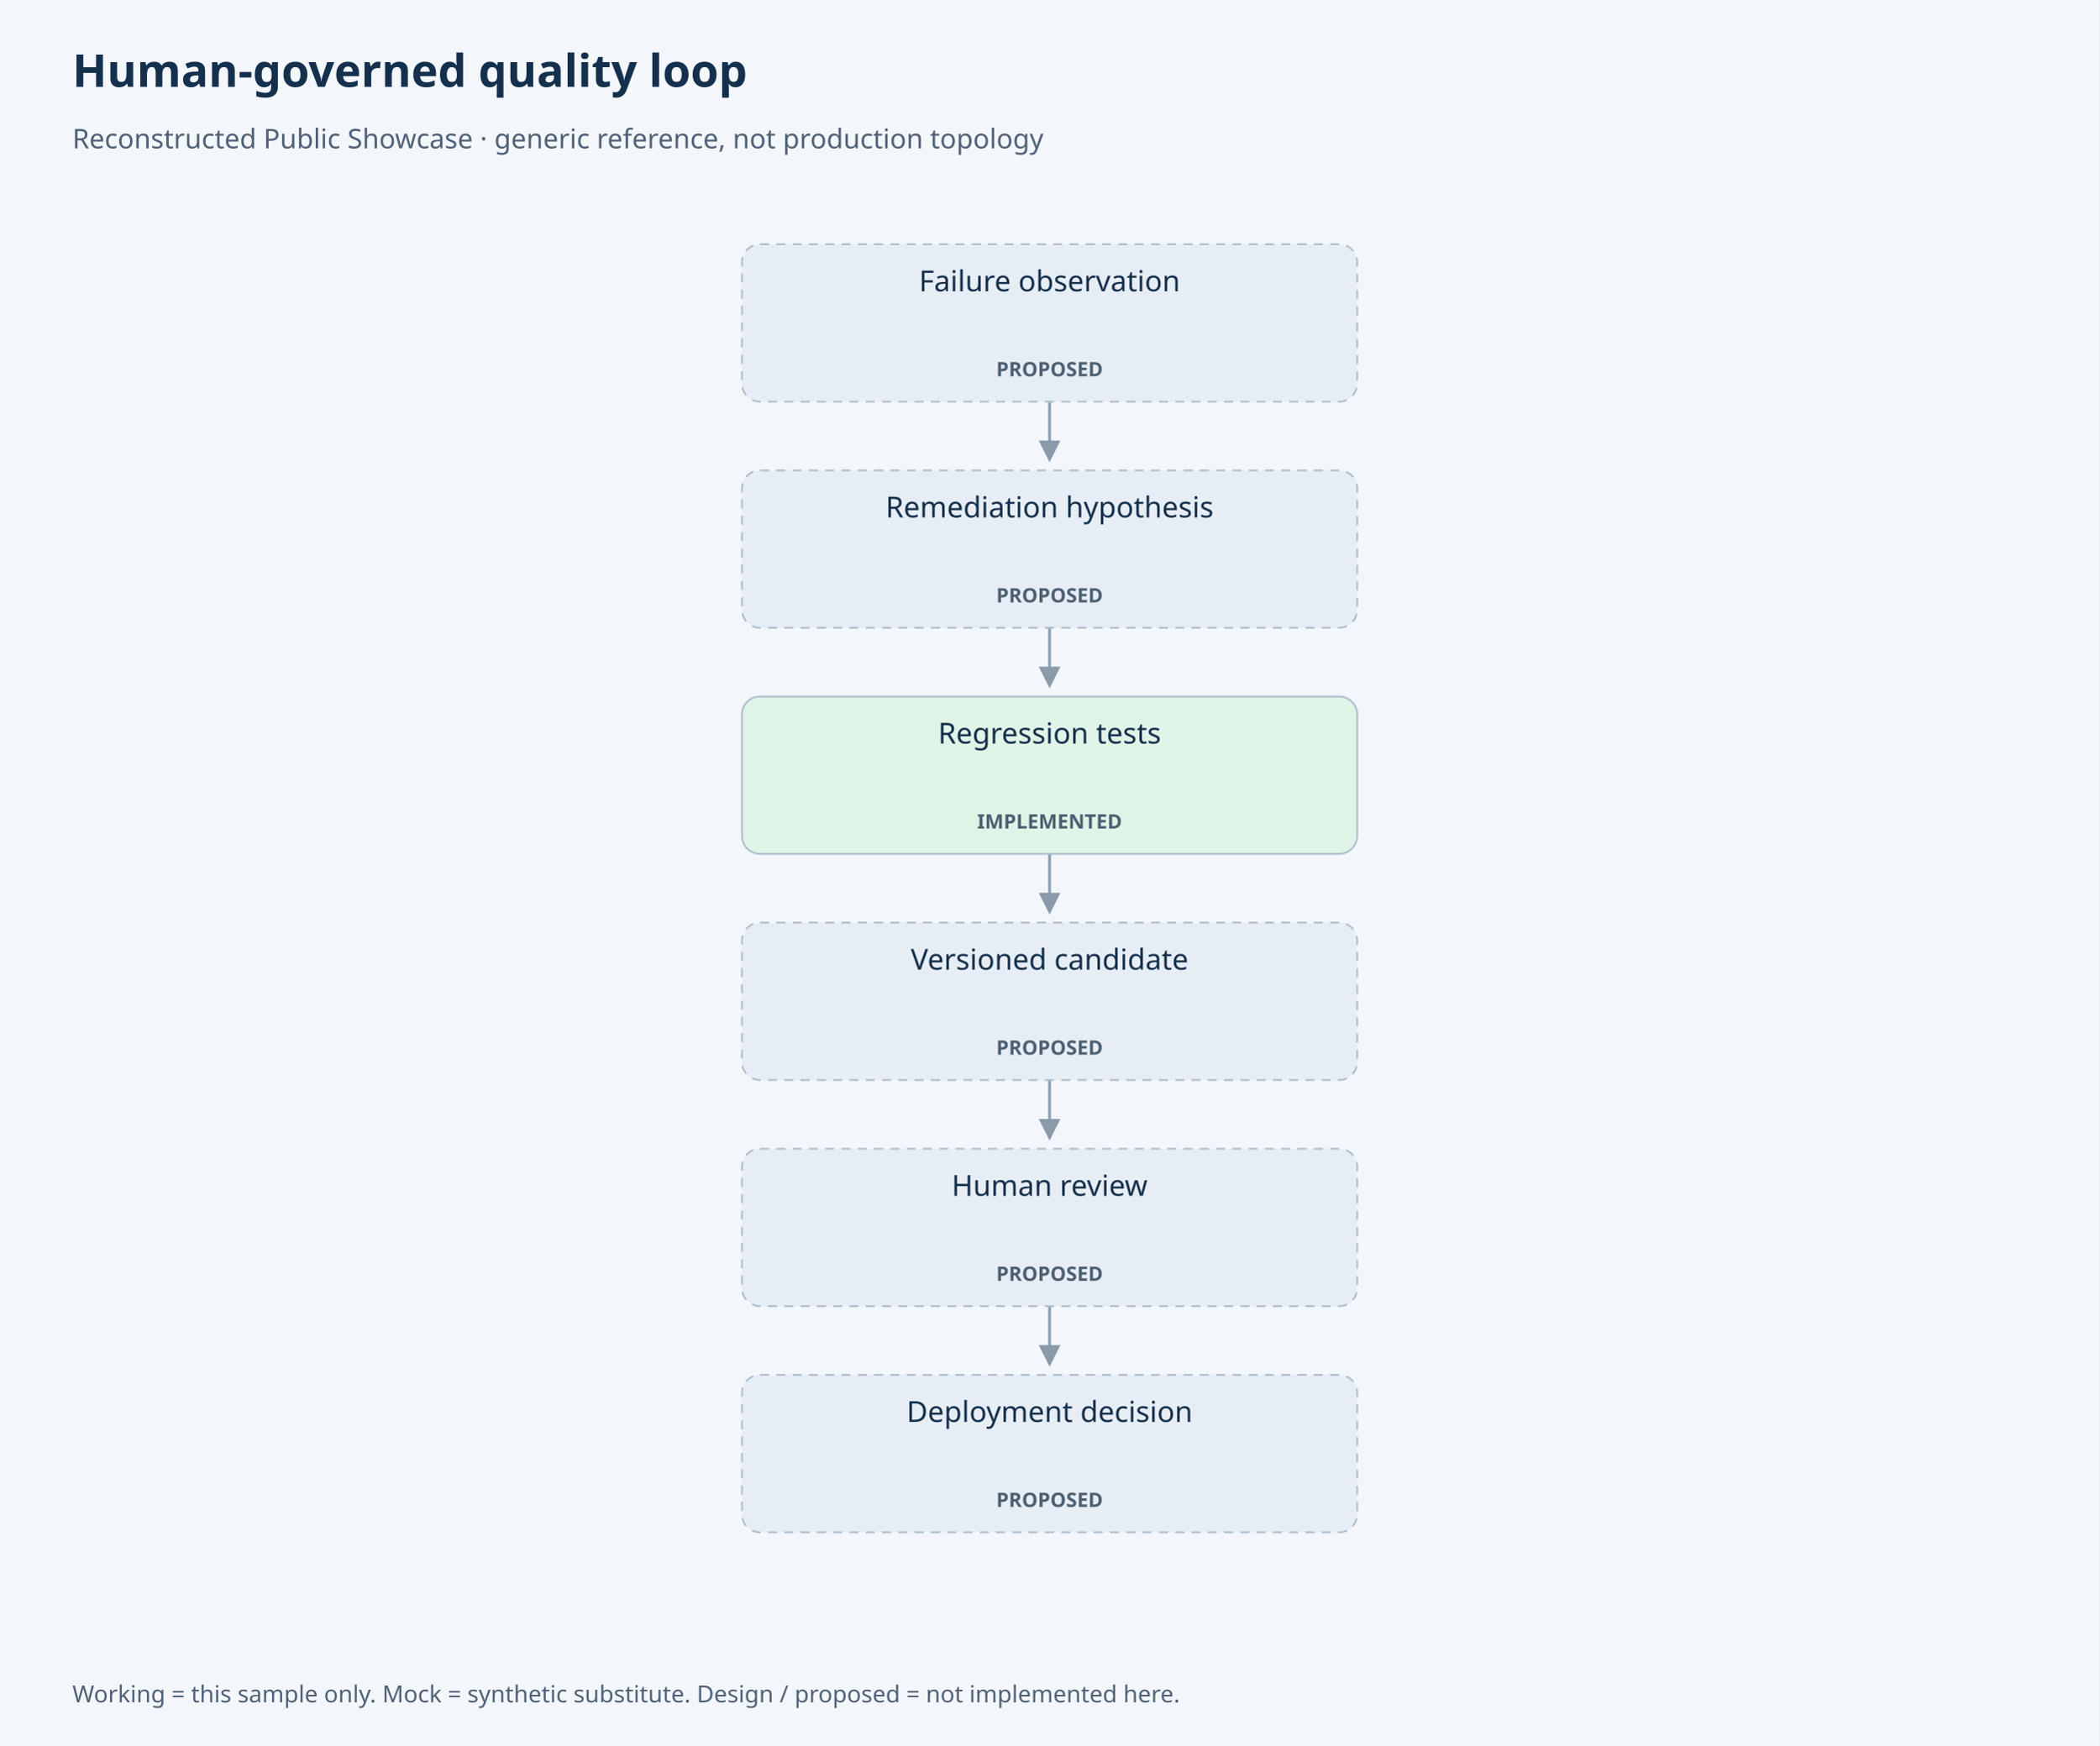
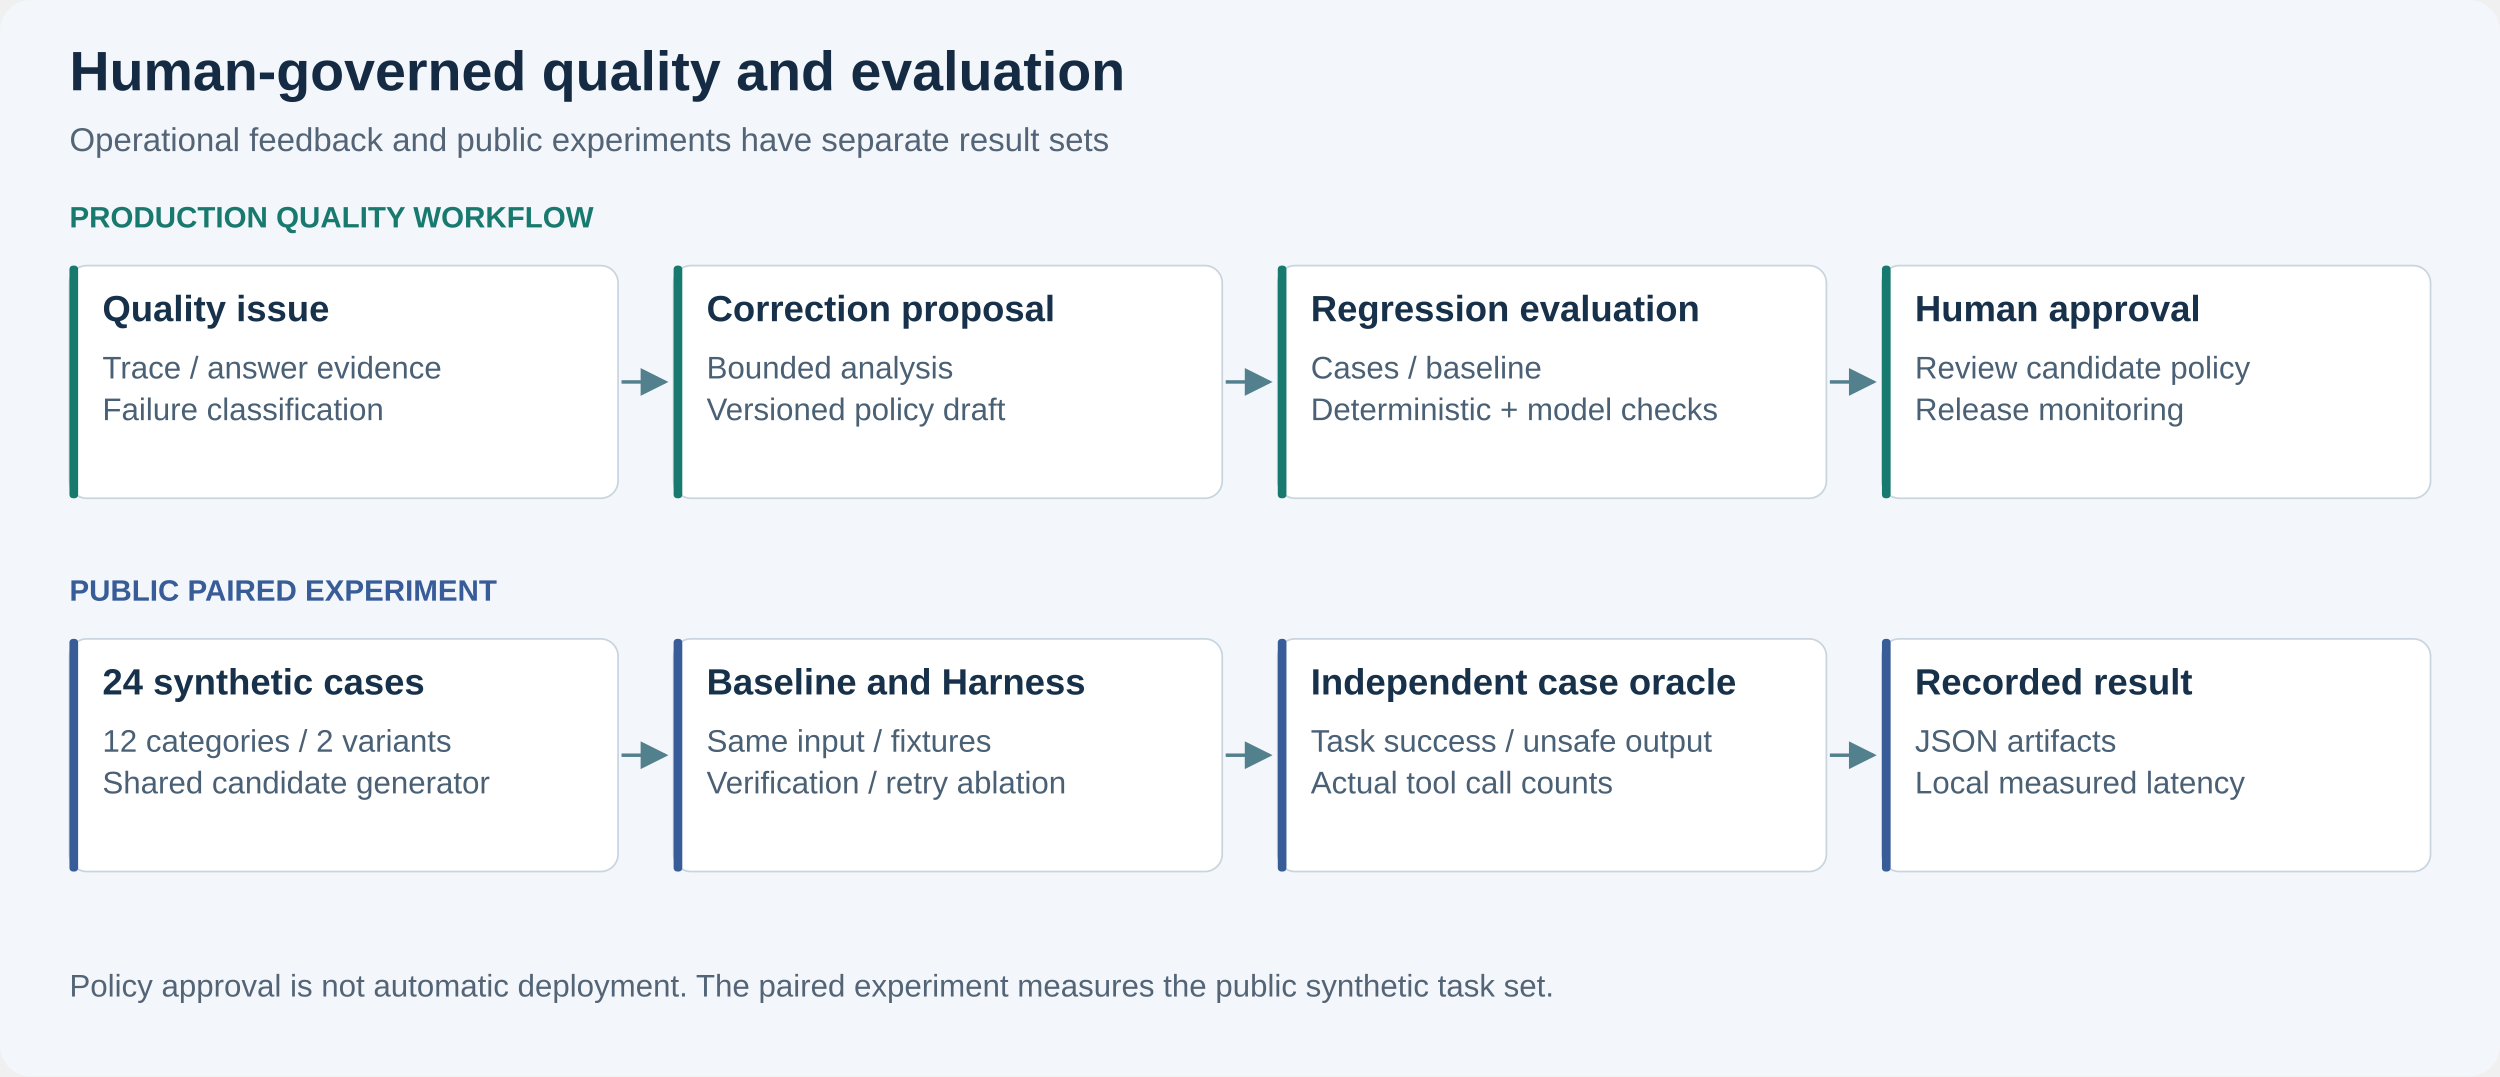
- <svg xmlns="http://www.w3.org/2000/svg" width="1160" height="965" viewBox="0 0 1160 965" role="img" aria-labelledby="title desc">
+ <svg xmlns="http://www.w3.org/2000/svg" width="1440" height="620" viewBox="0 0 1440 620" role="img" aria-labelledby="title desc">
  <defs>
    <marker id="arrow" markerWidth="8" markerHeight="8" refX="7" refY="4" orient="auto">
-       <path d="M0 0 L8 4 L0 8" fill="#8a9aab" />
+       <path d="M0 0L8 4L0 8" fill="#53808d" />
    </marker>
  </defs>
-   <rect width="1160" height="965" fill="#f3f6fa" />
-   <text x="40" y="48" font-family="sans-serif" font-size="25" font-weight="700" fill="#15304c">Human-governed quality loop</text>
-   <text x="40" y="82" font-family="sans-serif" font-size="15" fill="#506177">Reconstructed Public Showcase · generic reference, not production topology</text>
-   <path d="M580 222 L580 254" stroke="#8a9aab" stroke-width="1.5" fill="none" marker-end="url(#arrow)" />
-   <path d="M580 347 L580 379" stroke="#8a9aab" stroke-width="1.5" fill="none" marker-end="url(#arrow)" />
-   <path d="M580 472 L580 504" stroke="#8a9aab" stroke-width="1.5" fill="none" marker-end="url(#arrow)" />
-   <path d="M580 597 L580 629" stroke="#8a9aab" stroke-width="1.5" fill="none" marker-end="url(#arrow)" />
-   <path d="M580 722 L580 754" stroke="#8a9aab" stroke-width="1.5" fill="none" marker-end="url(#arrow)" />
-   <rect x="410" y="135" width="340" height="87" rx="10" fill="#e7edf5" stroke="#aebfce" stroke-dasharray="5 4" />
-   <text x="580" y="161" text-anchor="middle" font-family="sans-serif" font-size="16" fill="#15304c">Failure observation</text>
-   <text x="580" y="208" text-anchor="middle" font-family="sans-serif" font-size="11" font-weight="700" fill="#4c6072">PROPOSED</text>
-   <rect x="410" y="260" width="340" height="87" rx="10" fill="#e7edf5" stroke="#aebfce" stroke-dasharray="5 4" />
-   <text x="580" y="286" text-anchor="middle" font-family="sans-serif" font-size="16" fill="#15304c">Remediation hypothesis</text>
-   <text x="580" y="333" text-anchor="middle" font-family="sans-serif" font-size="11" font-weight="700" fill="#4c6072">PROPOSED</text>
-   <rect x="410" y="385" width="340" height="87" rx="10" fill="#dff3e7" stroke="#aebfce" />
-   <text x="580" y="411" text-anchor="middle" font-family="sans-serif" font-size="16" fill="#15304c">Regression tests</text>
-   <text x="580" y="458" text-anchor="middle" font-family="sans-serif" font-size="11" font-weight="700" fill="#4c6072">IMPLEMENTED</text>
-   <rect x="410" y="510" width="340" height="87" rx="10" fill="#e7edf5" stroke="#aebfce" stroke-dasharray="5 4" />
-   <text x="580" y="536" text-anchor="middle" font-family="sans-serif" font-size="16" fill="#15304c">Versioned candidate</text>
-   <text x="580" y="583" text-anchor="middle" font-family="sans-serif" font-size="11" font-weight="700" fill="#4c6072">PROPOSED</text>
-   <rect x="410" y="635" width="340" height="87" rx="10" fill="#e7edf5" stroke="#aebfce" stroke-dasharray="5 4" />
-   <text x="580" y="661" text-anchor="middle" font-family="sans-serif" font-size="16" fill="#15304c">Human review</text>
-   <text x="580" y="708" text-anchor="middle" font-family="sans-serif" font-size="11" font-weight="700" fill="#4c6072">PROPOSED</text>
-   <rect x="410" y="760" width="340" height="87" rx="10" fill="#e7edf5" stroke="#aebfce" stroke-dasharray="5 4" />
-   <text x="580" y="786" text-anchor="middle" font-family="sans-serif" font-size="16" fill="#15304c">Deployment decision</text>
-   <text x="580" y="833" text-anchor="middle" font-family="sans-serif" font-size="11" font-weight="700" fill="#4c6072">PROPOSED</text>
-   <text x="40" y="941" font-family="sans-serif" font-size="13" fill="#506177">Working = this sample only. Mock = synthetic substitute. Design / proposed = not implemented here.</text>
+   <rect width="1440" height="620" rx="18" fill="#f3f6fa" />
+   <g font-family="Arial, sans-serif">
+     <text x="40" y="52" font-size="32" font-weight="700" fill="#142b43">Human-governed quality and evaluation</text>
+     <text x="40" y="87" font-size="19" fill="#536477">Operational feedback and public experiments have separate result sets</text>
+     <text x="40" y="131" font-size="17" font-weight="700" fill="#18796e">PRODUCTION QUALITY WORKFLOW</text>
+     <g data-node="n0_0">
+       <rect x="40.0" y="153" width="316.0" height="134" rx="10" fill="#fff" stroke="#c8d5df" />
+       <rect x="40.0" y="153" width="5" height="134" rx="2" fill="#18796e" />
+       <text x="59.0" y="185" font-size="21" font-weight="700" fill="#17314b">Quality issue</text>
+       <text x="59.0" y="218" font-size="18" fill="#4a6075">Trace / answer evidence</text>
+       <text x="59.0" y="242" font-size="18" fill="#4a6075">Failure classification</text>
+     </g>
+     <path d="M358.0 220 H383.0" stroke="#53808d" stroke-width="2" fill="none" marker-end="url(#arrow)" />
+     <g data-node="n0_1">
+       <rect x="388.0" y="153" width="316.0" height="134" rx="10" fill="#fff" stroke="#c8d5df" />
+       <rect x="388.0" y="153" width="5" height="134" rx="2" fill="#18796e" />
+       <text x="407.0" y="185" font-size="21" font-weight="700" fill="#17314b">Correction proposal</text>
+       <text x="407.0" y="218" font-size="18" fill="#4a6075">Bounded analysis</text>
+       <text x="407.0" y="242" font-size="18" fill="#4a6075">Versioned policy draft</text>
+     </g>
+     <path d="M706.0 220 H731.0" stroke="#53808d" stroke-width="2" fill="none" marker-end="url(#arrow)" />
+     <g data-node="n0_2">
+       <rect x="736.0" y="153" width="316.0" height="134" rx="10" fill="#fff" stroke="#c8d5df" />
+       <rect x="736.0" y="153" width="5" height="134" rx="2" fill="#18796e" />
+       <text x="755.0" y="185" font-size="21" font-weight="700" fill="#17314b">Regression evaluation</text>
+       <text x="755.0" y="218" font-size="18" fill="#4a6075">Cases / baseline</text>
+       <text x="755.0" y="242" font-size="18" fill="#4a6075">Deterministic + model checks</text>
+     </g>
+     <path d="M1054.0 220 H1079.0" stroke="#53808d" stroke-width="2" fill="none" marker-end="url(#arrow)" />
+     <g data-node="n0_3">
+       <rect x="1084.0" y="153" width="316.0" height="134" rx="10" fill="#fff" stroke="#c8d5df" />
+       <rect x="1084.0" y="153" width="5" height="134" rx="2" fill="#18796e" />
+       <text x="1103.0" y="185" font-size="21" font-weight="700" fill="#17314b">Human approval</text>
+       <text x="1103.0" y="218" font-size="18" fill="#4a6075">Review candidate policy</text>
+       <text x="1103.0" y="242" font-size="18" fill="#4a6075">Release monitoring</text>
+     </g>
+     <text x="40" y="346" font-size="17" font-weight="700" fill="#375c98">PUBLIC PAIRED EXPERIMENT</text>
+     <g data-node="n1_0">
+       <rect x="40.0" y="368" width="316.0" height="134" rx="10" fill="#fff" stroke="#c8d5df" />
+       <rect x="40.0" y="368" width="5" height="134" rx="2" fill="#375c98" />
+       <text x="59.0" y="400" font-size="21" font-weight="700" fill="#17314b">24 synthetic cases</text>
+       <text x="59.0" y="433" font-size="18" fill="#4a6075">12 categories / 2 variants</text>
+       <text x="59.0" y="457" font-size="18" fill="#4a6075">Shared candidate generator</text>
+     </g>
+     <path d="M358.0 435 H383.0" stroke="#53808d" stroke-width="2" fill="none" marker-end="url(#arrow)" />
+     <g data-node="n1_1">
+       <rect x="388.0" y="368" width="316.0" height="134" rx="10" fill="#fff" stroke="#c8d5df" />
+       <rect x="388.0" y="368" width="5" height="134" rx="2" fill="#375c98" />
+       <text x="407.0" y="400" font-size="21" font-weight="700" fill="#17314b">Baseline and Harness</text>
+       <text x="407.0" y="433" font-size="18" fill="#4a6075">Same input / fixtures</text>
+       <text x="407.0" y="457" font-size="18" fill="#4a6075">Verification / retry ablation</text>
+     </g>
+     <path d="M706.0 435 H731.0" stroke="#53808d" stroke-width="2" fill="none" marker-end="url(#arrow)" />
+     <g data-node="n1_2">
+       <rect x="736.0" y="368" width="316.0" height="134" rx="10" fill="#fff" stroke="#c8d5df" />
+       <rect x="736.0" y="368" width="5" height="134" rx="2" fill="#375c98" />
+       <text x="755.0" y="400" font-size="21" font-weight="700" fill="#17314b">Independent case oracle</text>
+       <text x="755.0" y="433" font-size="18" fill="#4a6075">Task success / unsafe output</text>
+       <text x="755.0" y="457" font-size="18" fill="#4a6075">Actual tool call counts</text>
+     </g>
+     <path d="M1054.0 435 H1079.0" stroke="#53808d" stroke-width="2" fill="none" marker-end="url(#arrow)" />
+     <g data-node="n1_3">
+       <rect x="1084.0" y="368" width="316.0" height="134" rx="10" fill="#fff" stroke="#c8d5df" />
+       <rect x="1084.0" y="368" width="5" height="134" rx="2" fill="#375c98" />
+       <text x="1103.0" y="400" font-size="21" font-weight="700" fill="#17314b">Recorded result</text>
+       <text x="1103.0" y="433" font-size="18" fill="#4a6075">JSON artifacts</text>
+       <text x="1103.0" y="457" font-size="18" fill="#4a6075">Local measured latency</text>
+     </g>
+     <text x="40" y="574" font-size="18" fill="#536477">Policy approval is not automatic deployment. The paired experiment measures the public synthetic task set.</text>
+   </g>
</svg>
